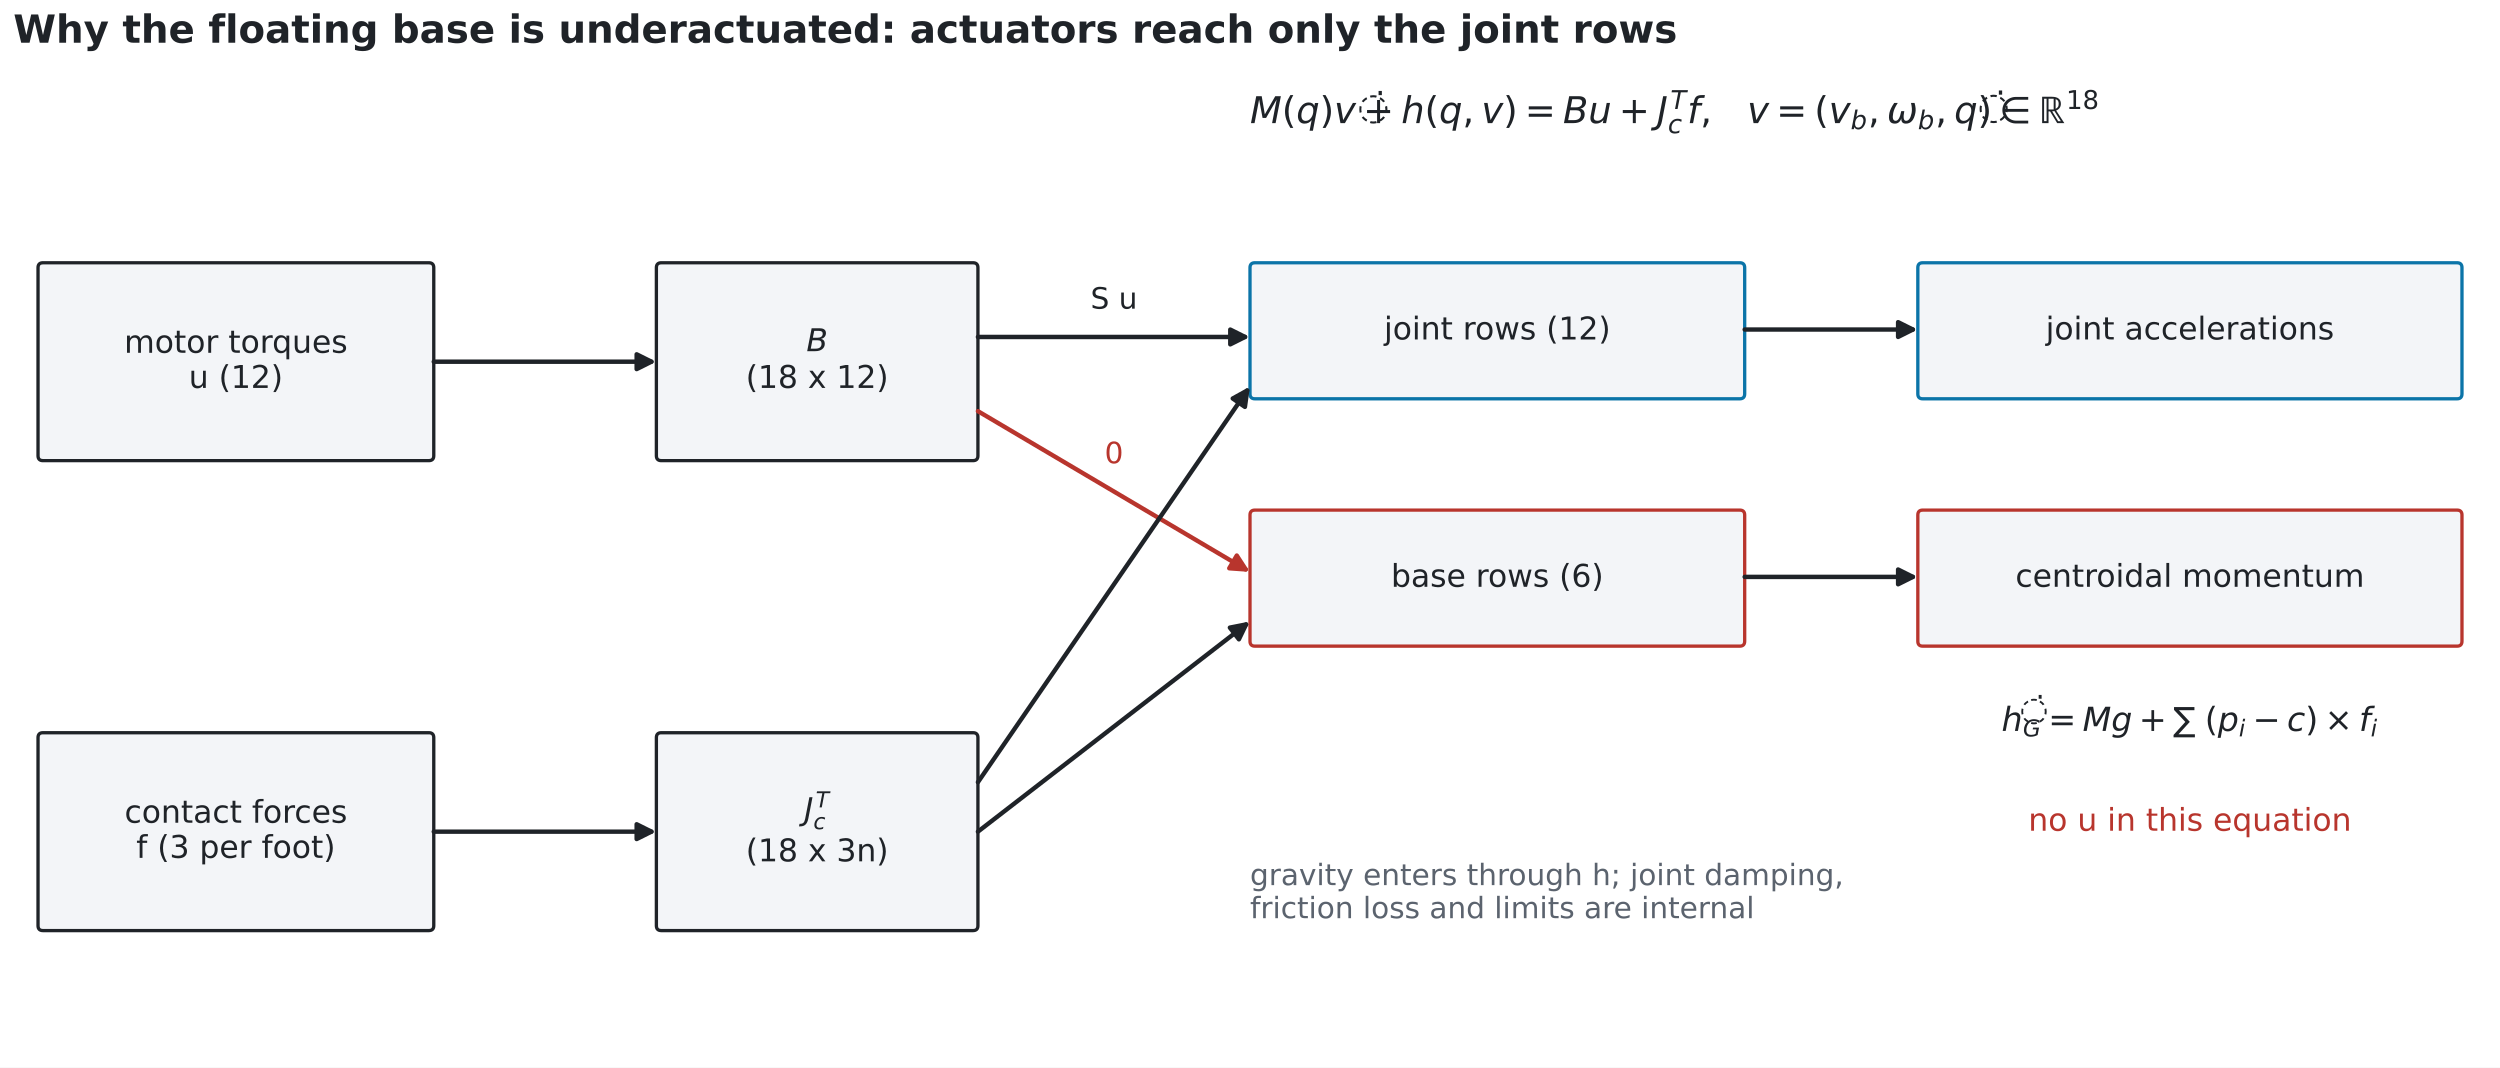
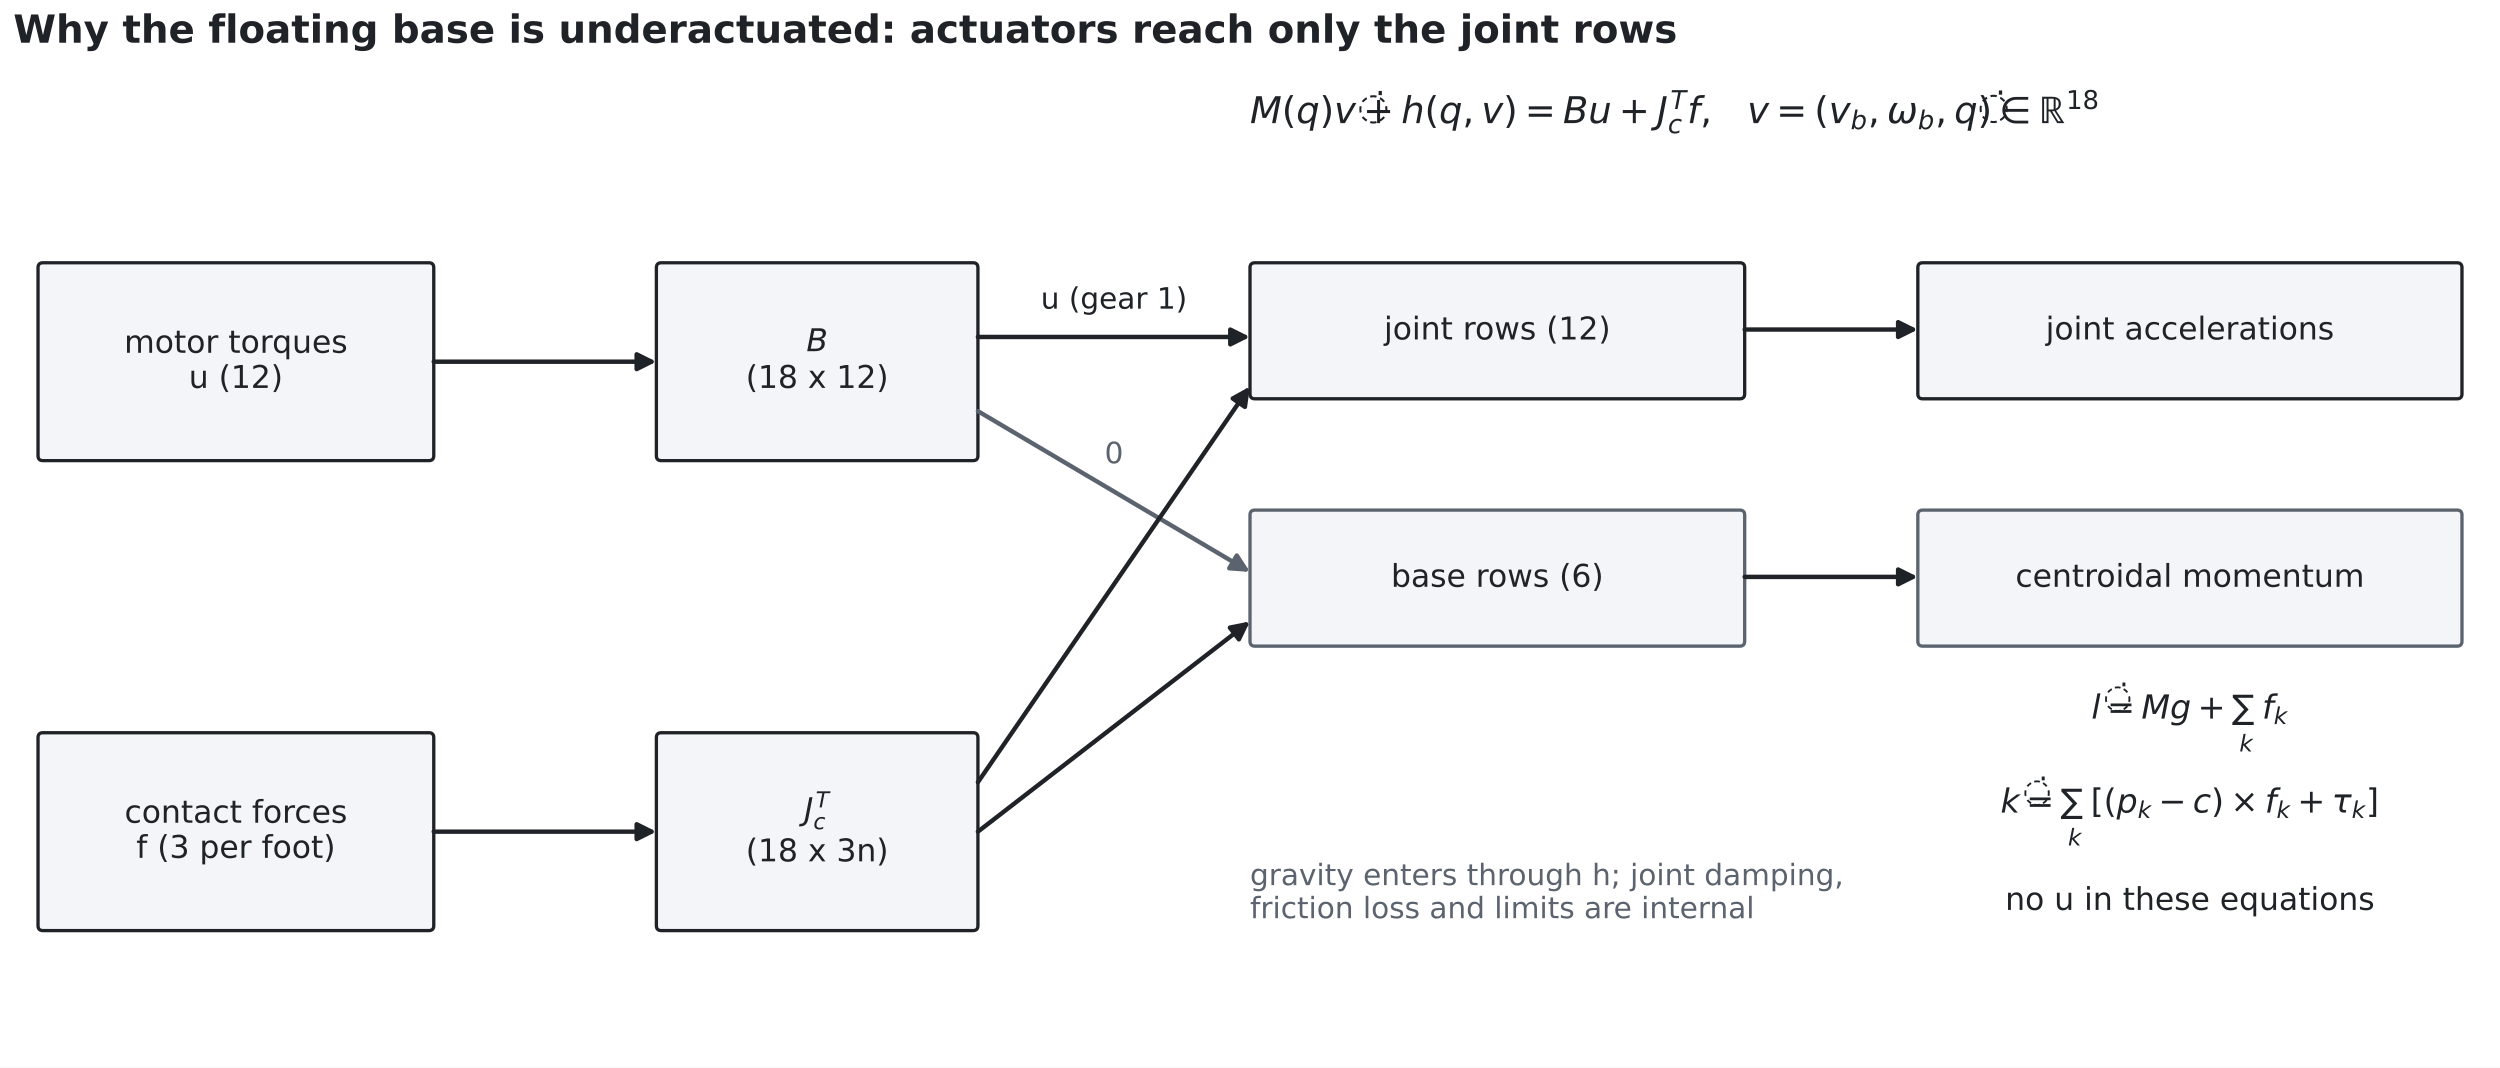
<svg xmlns="http://www.w3.org/2000/svg" width="677.253pt" height="289.2pt" viewBox="0 0 677.253 289.2" version="1.1">
  <defs>
    <style type="text/css">*{stroke-linejoin: round; stroke-linecap: butt}</style>
  </defs>
  <g id="figure_1">
    <g id="patch_1">
      <path d="M 0 289.2  L 677.253 289.2  L 677.253 0  L 0 0  z " style="fill: #ffffff" />
    </g>
    <g id="axes_1">
      <g id="patch_2">
-         <path d="M 11.641 124.787  L 116.169 124.787  Q 117.509 124.787 117.509 123.447  L 117.509 72.523  Q 117.509 71.183 116.169 71.183  L 11.641 71.183  Q 10.301 71.183 10.301 72.523  L 10.301 123.447  Q 10.301 124.787 11.641 124.787  z " clip-path="url(#pb73ab5a182)" style="fill: #f3f5f8; stroke: #1f2328; stroke-width: 0.9; stroke-linejoin: miter" />
+         <path d="M 11.641 124.787  L 116.169 124.787  Q 117.509 124.787 117.509 123.447  L 117.509 72.523  Q 117.509 71.183 116.169 71.183  L 11.641 71.183  Q 10.301 71.183 10.301 72.523  L 10.301 123.447  Q 10.301 124.787 11.641 124.787  z " clip-path="url(#p23a4e65942)" style="fill: #f3f5f8; stroke: #1f2328; stroke-width: 0.9; stroke-linejoin: miter" />
      </g>
      <g id="patch_3">
-         <path d="M 179.154 124.787  L 263.581 124.787  Q 264.921 124.787 264.921 123.447  L 264.921 72.523  Q 264.921 71.183 263.581 71.183  L 179.154 71.183  Q 177.814 71.183 177.814 72.523  L 177.814 123.447  Q 177.814 124.787 179.154 124.787  z " clip-path="url(#pb73ab5a182)" style="fill: #f3f5f8; stroke: #1f2328; stroke-width: 0.9; stroke-linejoin: miter" />
+         <path d="M 179.154 124.787  L 263.581 124.787  Q 264.921 124.787 264.921 123.447  L 264.921 72.523  Q 264.921 71.183 263.581 71.183  L 179.154 71.183  Q 177.814 71.183 177.814 72.523  L 177.814 123.447  Q 177.814 124.787 179.154 124.787  z " clip-path="url(#p23a4e65942)" style="fill: #f3f5f8; stroke: #1f2328; stroke-width: 0.9; stroke-linejoin: miter" />
      </g>
      <g id="patch_4">
-         <path d="M 11.641 252.097  L 116.169 252.097  Q 117.509 252.097 117.509 250.757  L 117.509 199.833  Q 117.509 198.493 116.169 198.493  L 11.641 198.493  Q 10.301 198.493 10.301 199.833  L 10.301 250.757  Q 10.301 252.097 11.641 252.097  z " clip-path="url(#pb73ab5a182)" style="fill: #f3f5f8; stroke: #1f2328; stroke-width: 0.9; stroke-linejoin: miter" />
+         <path d="M 11.641 252.097  L 116.169 252.097  Q 117.509 252.097 117.509 250.757  L 117.509 199.833  Q 117.509 198.493 116.169 198.493  L 11.641 198.493  Q 10.301 198.493 10.301 199.833  L 10.301 250.757  Q 10.301 252.097 11.641 252.097  z " clip-path="url(#p23a4e65942)" style="fill: #f3f5f8; stroke: #1f2328; stroke-width: 0.9; stroke-linejoin: miter" />
      </g>
      <g id="patch_5">
-         <path d="M 179.154 252.097  L 263.581 252.097  Q 264.921 252.097 264.921 250.757  L 264.921 199.833  Q 264.921 198.493 263.581 198.493  L 179.154 198.493  Q 177.814 198.493 177.814 199.833  L 177.814 250.757  Q 177.814 252.097 179.154 252.097  z " clip-path="url(#pb73ab5a182)" style="fill: #f3f5f8; stroke: #1f2328; stroke-width: 0.9; stroke-linejoin: miter" />
+         <path d="M 179.154 252.097  L 263.581 252.097  Q 264.921 252.097 264.921 250.757  L 264.921 199.833  Q 264.921 198.493 263.581 198.493  L 179.154 198.493  Q 177.814 198.493 177.814 199.833  L 177.814 250.757  Q 177.814 252.097 179.154 252.097  z " clip-path="url(#p23a4e65942)" style="fill: #f3f5f8; stroke: #1f2328; stroke-width: 0.9; stroke-linejoin: miter" />
      </g>
      <g id="patch_6">
-         <path d="M 339.967 108.036  L 471.297 108.036  Q 472.637 108.036 472.637 106.695  L 472.637 72.523  Q 472.637 71.183 471.297 71.183  L 339.967 71.183  Q 338.626 71.183 338.626 72.523  L 338.626 106.695  Q 338.626 108.036 339.967 108.036  z " clip-path="url(#pb73ab5a182)" style="fill: #f3f5f8; stroke: #0b74a8; stroke-width: 0.9; stroke-linejoin: miter" />
+         <path d="M 339.967 108.036  L 471.297 108.036  Q 472.637 108.036 472.637 106.695  L 472.637 72.523  Q 472.637 71.183 471.297 71.183  L 339.967 71.183  Q 338.626 71.183 338.626 72.523  L 338.626 106.695  Q 338.626 108.036 339.967 108.036  z " clip-path="url(#p23a4e65942)" style="fill: #f3f5f8; stroke: #1f2328; stroke-width: 0.9; stroke-linejoin: miter" />
      </g>
      <g id="patch_7">
-         <path d="M 339.967 175.041  L 471.297 175.041  Q 472.637 175.041 472.637 173.701  L 472.637 139.528  Q 472.637 138.188 471.297 138.188  L 339.967 138.188  Q 338.626 138.188 338.626 139.528  L 338.626 173.701  Q 338.626 175.041 339.967 175.041  z " clip-path="url(#pb73ab5a182)" style="fill: #f3f5f8; stroke: #b8352d; stroke-width: 0.9; stroke-linejoin: miter" />
+         <path d="M 339.967 175.041  L 471.297 175.041  Q 472.637 175.041 472.637 173.701  L 472.637 139.528  Q 472.637 138.188 471.297 138.188  L 339.967 138.188  Q 338.626 138.188 338.626 139.528  L 338.626 173.701  Q 338.626 175.041 339.967 175.041  z " clip-path="url(#p23a4e65942)" style="fill: #f3f5f8; stroke: #5b636e; stroke-width: 0.9; stroke-linejoin: miter" />
      </g>
      <g id="patch_8">
-         <path d="M 520.881 175.041  L 665.612 175.041  Q 666.952 175.041 666.952 173.701  L 666.952 139.528  Q 666.952 138.188 665.612 138.188  L 520.881 138.188  Q 519.541 138.188 519.541 139.528  L 519.541 173.701  Q 519.541 175.041 520.881 175.041  z " clip-path="url(#pb73ab5a182)" style="fill: #f3f5f8; stroke: #b8352d; stroke-width: 0.9; stroke-linejoin: miter" />
+         <path d="M 520.881 175.041  L 665.612 175.041  Q 666.952 175.041 666.952 173.701  L 666.952 139.528  Q 666.952 138.188 665.612 138.188  L 520.881 138.188  Q 519.541 138.188 519.541 139.528  L 519.541 173.701  Q 519.541 175.041 520.881 175.041  z " clip-path="url(#p23a4e65942)" style="fill: #f3f5f8; stroke: #5b636e; stroke-width: 0.9; stroke-linejoin: miter" />
      </g>
      <g id="patch_9">
-         <path d="M 520.881 108.036  L 665.612 108.036  Q 666.952 108.036 666.952 106.695  L 666.952 72.523  Q 666.952 71.183 665.612 71.183  L 520.881 71.183  Q 519.541 71.183 519.541 72.523  L 519.541 106.695  Q 519.541 108.036 520.881 108.036  z " clip-path="url(#pb73ab5a182)" style="fill: #f3f5f8; stroke: #0b74a8; stroke-width: 0.9; stroke-linejoin: miter" />
+         <path d="M 520.881 108.036  L 665.612 108.036  Q 666.952 108.036 666.952 106.695  L 666.952 72.523  Q 666.952 71.183 665.612 71.183  L 520.881 71.183  Q 519.541 71.183 519.541 72.523  L 519.541 106.695  Q 519.541 108.036 520.881 108.036  z " clip-path="url(#p23a4e65942)" style="fill: #f3f5f8; stroke: #1f2328; stroke-width: 0.9; stroke-linejoin: miter" />
      </g>
      <g id="text_1">
        <text style="font-size: 8.5px; font-family: 'DejaVu Sans'; fill: #1f2328" transform="translate(33.64011 95.57111)">motor torques</text>
        <text style="font-size: 8.5px; font-family: 'DejaVu Sans'; fill: #1f2328" transform="translate(51.13617 105.0892)">u (12)</text>
      </g>
      <g id="text_2">
        <g style="fill: #1f2328" transform="translate(218.4347 95.57111)">
          <text>
            <tspan x="0" y="-0.438" style="font-style: oblique; font-size: 8.5px; font-family: 'DejaVu Sans'; fill: #1f2328">B</tspan>
          </text>
        </g>
        <text style="font-size: 8.5px; font-family: 'DejaVu Sans'; fill: #1f2328" transform="translate(202.0177 105.0892)">(18 x 12)</text>
      </g>
      <g id="text_3">
        <text style="font-size: 8.5px; font-family: 'DejaVu Sans'; fill: #1f2328" transform="translate(33.73574 222.8812)">contact forces</text>
        <text style="font-size: 8.5px; font-family: 'DejaVu Sans'; fill: #1f2328" transform="translate(36.91261 232.3993)">f (3 per foot)</text>
      </g>
      <g id="text_4">
        <g style="fill: #1f2328" transform="translate(217.8397 223.1282)">
          <text>
            <tspan x="0" y="-0.961" style="font-style: oblique; font-size: 8.5px; font-family: 'DejaVu Sans'; fill: #1f2328">J</tspan>
            <tspan x="2.507" y="1.5" style="font-style: oblique; font-size: 5.95px; font-family: 'DejaVu Sans'; fill: #1f2328">c</tspan>
            <tspan x="3.138" y="-4.406" style="font-style: oblique; font-size: 5.95px; font-family: 'DejaVu Sans'; fill: #1f2328">T</tspan>
          </text>
        </g>
        <text style="font-size: 8.5px; font-family: 'DejaVu Sans'; fill: #1f2328" transform="translate(202.0284 233.3436)">(18 x 3n)</text>
      </g>
      <g id="text_5">
        <text style="font-size: 8.5px; font-family: 'DejaVu Sans'; text-anchor: middle; fill: #1f2328" x="405.632" y="91.955" transform="rotate(-0 405.6317 91.95452)">joint rows (12)</text>
      </g>
      <g id="text_6">
        <text style="font-size: 8.5px; font-family: 'DejaVu Sans'; text-anchor: middle; fill: #1f2328" x="405.632" y="158.96" transform="rotate(-0 405.6317 158.9598)">base rows (6)</text>
      </g>
      <g id="patch_10">
        <path d="M 117.509 97.985  Q 147.661 97.985 176.472 97.985  " style="fill: none; stroke: #1f2328; stroke-width: 1.2; stroke-linecap: round" />
        <path d="M 172.472 95.985  L 176.472 97.985  L 172.472 99.985  z " style="fill: #1f2328; stroke: #1f2328; stroke-width: 1.2; stroke-linecap: round" />
      </g>
      <g id="patch_11">
        <path d="M 117.509 225.295  Q 147.661 225.295 176.472 225.295  " style="fill: none; stroke: #1f2328; stroke-width: 1.2; stroke-linecap: round" />
        <path d="M 172.472 223.295  L 176.472 225.295  L 172.472 227.295  z " style="fill: #1f2328; stroke: #1f2328; stroke-width: 1.2; stroke-linecap: round" />
      </g>
      <g id="patch_12">
        <path d="M 264.921 91.284  Q 301.774 91.284 337.285 91.284  " style="fill: none; stroke: #1f2328; stroke-width: 1.2; stroke-linecap: round" />
        <path d="M 333.285 89.284  L 337.285 91.284  L 333.285 93.284  z " style="fill: #1f2328; stroke: #1f2328; stroke-width: 1.2; stroke-linecap: round" />
      </g>
      <g id="text_7">
-         <text style="font-size: 8px; font-family: 'DejaVu Sans'; text-anchor: middle; fill: #1f2328" x="301.774" y="83.62" transform="rotate(-0 301.7735 83.62043)">S u</text>
+         <text style="font-size: 8px; font-family: 'DejaVu Sans'; text-anchor: middle; fill: #1f2328" x="301.774" y="83.62" transform="rotate(-0 301.7735 83.62043)">u (gear 1)</text>
      </g>
      <g id="patch_13">
-         <path d="M 264.921 111.386  Q 301.774 133.162 337.471 154.257  " style="fill: none; stroke: #b8352d; stroke-width: 1.2; stroke-linecap: round" />
-         <path d="M 335.045 150.5  L 337.471 154.257  L 333.01 153.944  z " style="fill: #b8352d; stroke: #b8352d; stroke-width: 1.2; stroke-linecap: round" />
+         <path d="M 264.921 111.386  Q 301.774 133.162 337.471 154.257  " style="fill: none; stroke: #5b636e; stroke-width: 1.2; stroke-linecap: round" />
+         <path d="M 335.045 150.5  L 337.471 154.257  L 333.01 153.944  z " style="fill: #5b636e; stroke: #5b636e; stroke-width: 1.2; stroke-linecap: round" />
      </g>
      <g id="text_8">
-         <text style="font-size: 8px; font-family: 'DejaVu Sans'; text-anchor: middle; fill: #b8352d" x="301.774" y="125.499" transform="rotate(-0 301.7735 125.4987)">0</text>
+         <text style="font-size: 8px; font-family: 'DejaVu Sans'; text-anchor: middle; fill: #5b636e" x="301.774" y="125.499" transform="rotate(-0 301.7735 125.4987)">0</text>
      </g>
      <g id="patch_14">
        <path d="M 264.921 225.295  Q 301.774 196.818 337.565 169.161  " style="fill: none; stroke: #1f2328; stroke-width: 1.2; stroke-linecap: round" />
        <path d="M 333.177 170.024  L 337.565 169.161  L 335.623 173.189  z " style="fill: #1f2328; stroke: #1f2328; stroke-width: 1.2; stroke-linecap: round" />
      </g>
      <g id="patch_15">
        <path d="M 264.921 211.894  Q 301.774 158.289 337.866 105.791  " style="fill: none; stroke: #1f2328; stroke-width: 1.2; stroke-linecap: round" />
        <path d="M 333.952 107.954  L 337.866 105.791  L 337.248 110.22  z " style="fill: #1f2328; stroke: #1f2328; stroke-width: 1.2; stroke-linecap: round" />
      </g>
      <g id="text_9">
        <text style="font-size: 8.5px; font-family: 'DejaVu Sans'; text-anchor: middle; fill: #1f2328" x="593.247" y="158.96" transform="rotate(-0 593.2466 158.9598)">centroidal momentum</text>
      </g>
      <g id="patch_16">
        <path d="M 472.637 156.279  Q 496.089 156.279 518.199 156.279  " style="fill: none; stroke: #1f2328; stroke-width: 1.2; stroke-linecap: round" />
        <path d="M 514.199 154.279  L 518.199 156.279  L 514.199 158.279  z " style="fill: #1f2328; stroke: #1f2328; stroke-width: 1.2; stroke-linecap: round" />
      </g>
      <g id="text_10">
-         <g style="fill: #1f2328" transform="translate(542.2166 198.2518)">
-           <text>
-             <tspan x="4.863" y="-3.156" style="font-size: 9px; font-family: 'DejaVu Sans'; fill: #1f2328">̇</tspan>
-             <tspan x="12.672" y="-0.234" style="font-size: 9px; font-family: 'DejaVu Sans'; fill: #1f2328">=</tspan>
-             <tspan x="37.198" y="-0.234" style="font-size: 9px; font-family: 'DejaVu Sans'; fill: #1f2328">+</tspan>
-             <tspan x="55.066" y="-0.234" style="font-size: 9px; font-family: 'DejaVu Sans'; fill: #1f2328">(</tspan>
-             <tspan x="68.04" y="-0.234" style="font-size: 9px; font-family: 'DejaVu Sans'; fill: #1f2328">−</tspan>
-             <tspan x="82.282" y="-0.234" style="font-size: 9px; font-family: 'DejaVu Sans'; fill: #1f2328">)</tspan>
-             <tspan x="87.547" y="-0.234" style="font-size: 9px; font-family: 'DejaVu Sans'; fill: #1f2328">×</tspan>
-             <tspan x="0" y="-0.234" style="font-style: oblique; font-size: 9px; font-family: 'DejaVu Sans'; fill: #1f2328">h</tspan>
-             <tspan x="21.966" y="-0.234" style="font-style: oblique; font-size: 9px; font-family: 'DejaVu Sans'; fill: #1f2328">M</tspan>
-             <tspan x="29.731" y="-0.234" style="font-style: oblique; font-size: 9px; font-family: 'DejaVu Sans'; fill: #1f2328">g</tspan>
-             <tspan x="58.577" y="-0.234" style="font-style: oblique; font-size: 9px; font-family: 'DejaVu Sans'; fill: #1f2328">p</tspan>
-             <tspan x="77.334" y="-0.234" style="font-style: oblique; font-size: 9px; font-family: 'DejaVu Sans'; fill: #1f2328">c</tspan>
-             <tspan x="96.841" y="-0.234" style="font-style: oblique; font-size: 9px; font-family: 'DejaVu Sans'; fill: #1f2328">f</tspan>
-             <tspan x="5.79" y="1.242" style="font-style: oblique; font-size: 6.3px; font-family: 'DejaVu Sans'; fill: #1f2328">G</tspan>
-             <tspan x="64.29" y="1.242" style="font-style: oblique; font-size: 6.3px; font-family: 'DejaVu Sans'; fill: #1f2328">i</tspan>
-             <tspan x="100.01" y="1.242" style="font-style: oblique; font-size: 6.3px; font-family: 'DejaVu Sans'; fill: #1f2328">i</tspan>
-             <tspan x="46.492" y="-0.234" style="font-size: 9px; font-family: 'DejaVu Sans Display'; fill: #1f2328">∑</tspan>
+         <g style="fill: #1f2328" transform="translate(566.5616 194.9016)">
+           <text>
+             <tspan x="3.207" y="-3.156" style="font-size: 9px; font-family: 'DejaVu Sans'; fill: #1f2328">̇</tspan>
+             <tspan x="4.254" y="-0.234" style="font-size: 9px; font-family: 'DejaVu Sans'; fill: #1f2328">=</tspan>
+             <tspan x="28.78" y="-0.234" style="font-size: 9px; font-family: 'DejaVu Sans'; fill: #1f2328">+</tspan>
+             <tspan x="0" y="-0.234" style="font-style: oblique; font-size: 9px; font-family: 'DejaVu Sans'; fill: #1f2328">l</tspan>
+             <tspan x="13.548" y="-0.234" style="font-style: oblique; font-size: 9px; font-family: 'DejaVu Sans'; fill: #1f2328">M</tspan>
+             <tspan x="21.313" y="-0.234" style="font-style: oblique; font-size: 9px; font-family: 'DejaVu Sans'; fill: #1f2328">g</tspan>
+             <tspan x="46.23" y="-0.234" style="font-style: oblique; font-size: 9px; font-family: 'DejaVu Sans'; fill: #1f2328">f</tspan>
+             <tspan x="38.074" y="-0.234" style="font-size: 9px; font-family: 'DejaVu Sans Display'; fill: #1f2328">∑</tspan>
+             <tspan x="40.074" y="8.681" style="font-style: oblique; font-size: 6.3px; font-family: 'DejaVu Sans'; fill: #1f2328">k</tspan>
+             <tspan x="49.399" y="1.242" style="font-style: oblique; font-size: 6.3px; font-family: 'DejaVu Sans'; fill: #1f2328">k</tspan>
          </text>
        </g>
      </g>
      <g id="text_11">
-         <text style="font-size: 8.5px; font-family: 'DejaVu Sans'; text-anchor: middle; fill: #b8352d" x="593.247" y="225.053" transform="rotate(-0 593.2466 225.0529)">no u in this equation</text>
+         <g style="fill: #1f2328" transform="translate(541.9466 220.3636)">
+           <text>
+             <tspan x="5.969" y="-3.156" style="font-size: 9px; font-family: 'DejaVu Sans'; fill: #1f2328">̇</tspan>
+             <tspan x="6.965" y="-0.234" style="font-size: 9px; font-family: 'DejaVu Sans'; fill: #1f2328">=</tspan>
+             <tspan x="24.416" y="-0.234" style="font-size: 9px; font-family: 'DejaVu Sans'; fill: #1f2328">[</tspan>
+             <tspan x="27.927" y="-0.234" style="font-size: 9px; font-family: 'DejaVu Sans'; fill: #1f2328">(</tspan>
+             <tspan x="42.799" y="-0.234" style="font-size: 9px; font-family: 'DejaVu Sans'; fill: #1f2328">−</tspan>
+             <tspan x="57.042" y="-0.234" style="font-size: 9px; font-family: 'DejaVu Sans'; fill: #1f2328">)</tspan>
+             <tspan x="62.307" y="-0.234" style="font-size: 9px; font-family: 'DejaVu Sans'; fill: #1f2328">×</tspan>
+             <tspan x="80.417" y="-0.234" style="font-size: 9px; font-family: 'DejaVu Sans'; fill: #1f2328">+</tspan>
+             <tspan x="99.025" y="-0.234" style="font-size: 9px; font-family: 'DejaVu Sans'; fill: #1f2328">]</tspan>
+             <tspan x="0" y="-0.234" style="font-style: oblique; font-size: 9px; font-family: 'DejaVu Sans'; fill: #1f2328">k</tspan>
+             <tspan x="31.438" y="-0.234" style="font-style: oblique; font-size: 9px; font-family: 'DejaVu Sans'; fill: #1f2328">p</tspan>
+             <tspan x="52.094" y="-0.234" style="font-style: oblique; font-size: 9px; font-family: 'DejaVu Sans'; fill: #1f2328">c</tspan>
+             <tspan x="71.601" y="-0.234" style="font-style: oblique; font-size: 9px; font-family: 'DejaVu Sans'; fill: #1f2328">f</tspan>
+             <tspan x="89.712" y="-0.234" style="font-style: oblique; font-size: 9px; font-family: 'DejaVu Sans'; fill: #1f2328">τ</tspan>
+             <tspan x="16.26" y="-0.234" style="font-size: 9px; font-family: 'DejaVu Sans Display'; fill: #1f2328">∑</tspan>
+             <tspan x="18.26" y="8.681" style="font-style: oblique; font-size: 6.3px; font-family: 'DejaVu Sans'; fill: #1f2328">k</tspan>
+             <tspan x="37.151" y="1.242" style="font-style: oblique; font-size: 6.3px; font-family: 'DejaVu Sans'; fill: #1f2328">k</tspan>
+             <tspan x="74.769" y="1.242" style="font-style: oblique; font-size: 6.3px; font-family: 'DejaVu Sans'; fill: #1f2328">k</tspan>
+             <tspan x="95.13" y="1.242" style="font-style: oblique; font-size: 6.3px; font-family: 'DejaVu Sans'; fill: #1f2328">k</tspan>
+           </text>
+         </g>
      </g>
      <g id="text_12">
+         <text style="font-size: 8.5px; font-family: 'DejaVu Sans'; text-anchor: middle; fill: #1f2328" x="593.247" y="246.495" transform="rotate(-0 593.2466 246.4946)">no u in these equations</text>
+       </g>
+       <g id="text_13">
        <text style="font-size: 8.5px; font-family: 'DejaVu Sans'; text-anchor: middle; fill: #1f2328" x="593.247" y="91.955" transform="rotate(-0 593.2466 91.95452)">joint accelerations</text>
      </g>
      <g id="patch_17">
        <path d="M 472.637 89.274  Q 496.089 89.274 518.199 89.274  " style="fill: none; stroke: #1f2328; stroke-width: 1.2; stroke-linecap: round" />
        <path d="M 514.199 87.274  L 518.199 89.274  L 514.199 91.274  z " style="fill: #1f2328; stroke: #1f2328; stroke-width: 1.2; stroke-linecap: round" />
      </g>
-       <g id="text_13">
+       <g id="text_14">
        <g style="fill: #1f2328" transform="translate(338.6265 34.32968)">
          <text>
            <tspan x="0" y="-0.977" style="font-style: oblique; font-size: 10px; font-family: 'DejaVu Sans'; fill: #1f2328">M</tspan>
            <tspan x="12.529" y="-0.977" style="font-style: oblique; font-size: 10px; font-family: 'DejaVu Sans'; fill: #1f2328">q</tspan>
            <tspan x="22.778" y="-0.977" style="font-style: oblique; font-size: 10px; font-family: 'DejaVu Sans'; fill: #1f2328">v</tspan>
            <tspan x="40.972" y="-0.977" style="font-style: oblique; font-size: 10px; font-family: 'DejaVu Sans'; fill: #1f2328">h</tspan>
            <tspan x="51.211" y="-0.977" style="font-style: oblique; font-size: 10px; font-family: 'DejaVu Sans'; fill: #1f2328">q</tspan>
            <tspan x="62.686" y="-0.977" style="font-style: oblique; font-size: 10px; font-family: 'DejaVu Sans'; fill: #1f2328">v</tspan>
            <tspan x="84.78" y="-0.977" style="font-style: oblique; font-size: 10px; font-family: 'DejaVu Sans'; fill: #1f2328">B</tspan>
            <tspan x="91.641" y="-0.977" style="font-style: oblique; font-size: 10px; font-family: 'DejaVu Sans'; fill: #1f2328">u</tspan>
            <tspan x="110.254" y="-0.977" style="font-style: oblique; font-size: 10px; font-family: 'DejaVu Sans'; fill: #1f2328">J</tspan>
            <tspan x="118.455" y="-0.977" style="font-style: oblique; font-size: 10px; font-family: 'DejaVu Sans'; fill: #1f2328">f</tspan>
            <tspan x="134.69" y="-0.977" style="font-style: oblique; font-size: 10px; font-family: 'DejaVu Sans'; fill: #1f2328">v</tspan>
            <tspan x="156.785" y="-0.977" style="font-style: oblique; font-size: 10px; font-family: 'DejaVu Sans'; fill: #1f2328">v</tspan>
            <tspan x="172.547" y="-0.977" style="font-style: oblique; font-size: 10px; font-family: 'DejaVu Sans'; fill: #1f2328">ω</tspan>
            <tspan x="190.765" y="-0.977" style="font-style: oblique; font-size: 10px; font-family: 'DejaVu Sans'; fill: #1f2328">q</tspan>
            <tspan x="8.628" y="-0.977" style="font-size: 10px; font-family: 'DejaVu Sans'; fill: #1f2328">(</tspan>
            <tspan x="18.877" y="-0.977" style="font-size: 10px; font-family: 'DejaVu Sans'; fill: #1f2328">)</tspan>
            <tspan x="29.06" y="-2.102" style="font-size: 10px; font-family: 'DejaVu Sans'; fill: #1f2328">̇</tspan>
            <tspan x="30.645" y="-0.977" style="font-size: 10px; font-family: 'DejaVu Sans'; fill: #1f2328">+</tspan>
            <tspan x="47.31" y="-0.977" style="font-size: 10px; font-family: 'DejaVu Sans'; fill: #1f2328">(</tspan>
            <tspan x="57.559" y="-0.977" style="font-size: 10px; font-family: 'DejaVu Sans'; fill: #1f2328">,</tspan>
            <tspan x="68.604" y="-0.977" style="font-size: 10px; font-family: 'DejaVu Sans'; fill: #1f2328">)</tspan>
            <tspan x="74.453" y="-0.977" style="font-size: 10px; font-family: 'DejaVu Sans'; fill: #1f2328">=</tspan>
            <tspan x="99.927" y="-0.977" style="font-size: 10px; font-family: 'DejaVu Sans'; fill: #1f2328">+</tspan>
            <tspan x="121.976" y="-0.977" style="font-size: 10px; font-family: 'DejaVu Sans'; fill: #1f2328">,</tspan>
            <tspan x="125.154" y="-0.977" style="font-size: 10px; font-family: 'DejaVu Sans'; fill: #1f2328"> </tspan>
            <tspan x="128.333" y="-0.977" style="font-size: 10px; font-family: 'DejaVu Sans'; fill: #1f2328"> </tspan>
            <tspan x="131.512" y="-0.977" style="font-size: 10px; font-family: 'DejaVu Sans'; fill: #1f2328"> </tspan>
            <tspan x="142.557" y="-0.977" style="font-size: 10px; font-family: 'DejaVu Sans'; fill: #1f2328">=</tspan>
            <tspan x="152.884" y="-0.977" style="font-size: 10px; font-family: 'DejaVu Sans'; fill: #1f2328">(</tspan>
            <tspan x="167.42" y="-0.977" style="font-size: 10px; font-family: 'DejaVu Sans'; fill: #1f2328">,</tspan>
            <tspan x="185.638" y="-0.977" style="font-size: 10px; font-family: 'DejaVu Sans'; fill: #1f2328">,</tspan>
            <tspan x="197.093" y="-2.227" style="font-size: 10px; font-family: 'DejaVu Sans'; fill: #1f2328">̇</tspan>
            <tspan x="197.112" y="-0.977" style="font-size: 10px; font-family: 'DejaVu Sans'; fill: #1f2328">)</tspan>
            <tspan x="202.962" y="-0.977" style="font-size: 10px; font-family: 'DejaVu Sans'; fill: #1f2328">∈</tspan>
            <tspan x="113.203" y="1.758" style="font-style: oblique; font-size: 7px; font-family: 'DejaVu Sans'; fill: #1f2328">c</tspan>
            <tspan x="113.906" y="-4.805" style="font-style: oblique; font-size: 7px; font-family: 'DejaVu Sans'; fill: #1f2328">T</tspan>
            <tspan x="162.703" y="0.664" style="font-style: oblique; font-size: 7px; font-family: 'DejaVu Sans'; fill: #1f2328">b</tspan>
            <tspan x="180.921" y="0.664" style="font-style: oblique; font-size: 7px; font-family: 'DejaVu Sans'; fill: #1f2328">b</tspan>
            <tspan x="213.621" y="-0.977" style="font-style: italic; font-size: 10px; font-family: 'STIXGeneral'; fill: #1f2328">ℝ</tspan>
            <tspan x="221.086" y="-4.805" style="font-size: 7px; font-family: 'DejaVu Sans'; fill: #1f2328">1</tspan>
            <tspan x="225.54" y="-4.805" style="font-size: 7px; font-family: 'DejaVu Sans'; fill: #1f2328">8</tspan>
          </text>
        </g>
      </g>
-       <g id="text_14">
+       <g id="text_15">
        <text style="font-size: 8px; font-family: 'DejaVu Sans'; fill: #5b636e" transform="translate(338.6265 239.7884)">gravity enters through h; joint damping,</text>
        <text style="font-size: 8px; font-family: 'DejaVu Sans'; fill: #5b636e" transform="translate(338.6265 248.7466)">friction loss and limits are internal</text>
      </g>
-       <g id="text_15">
+       <g id="text_16">
        <text style="font-weight: 600; font-size: 10.5px; font-family: 'DejaVu Sans'; text-anchor: start; fill: #1f2328" x="3.6" y="11.578" transform="rotate(-0 3.6 11.57836)">Why the floating base is underactuated: actuators reach only the joint rows</text>
      </g>
    </g>
  </g>
  <defs>
-     <clipPath id="pb73ab5a182">
+     <clipPath id="p23a4e65942">
      <rect x="3.6" y="17.578" width="670.053" height="268.021" />
    </clipPath>
  </defs>
</svg>
